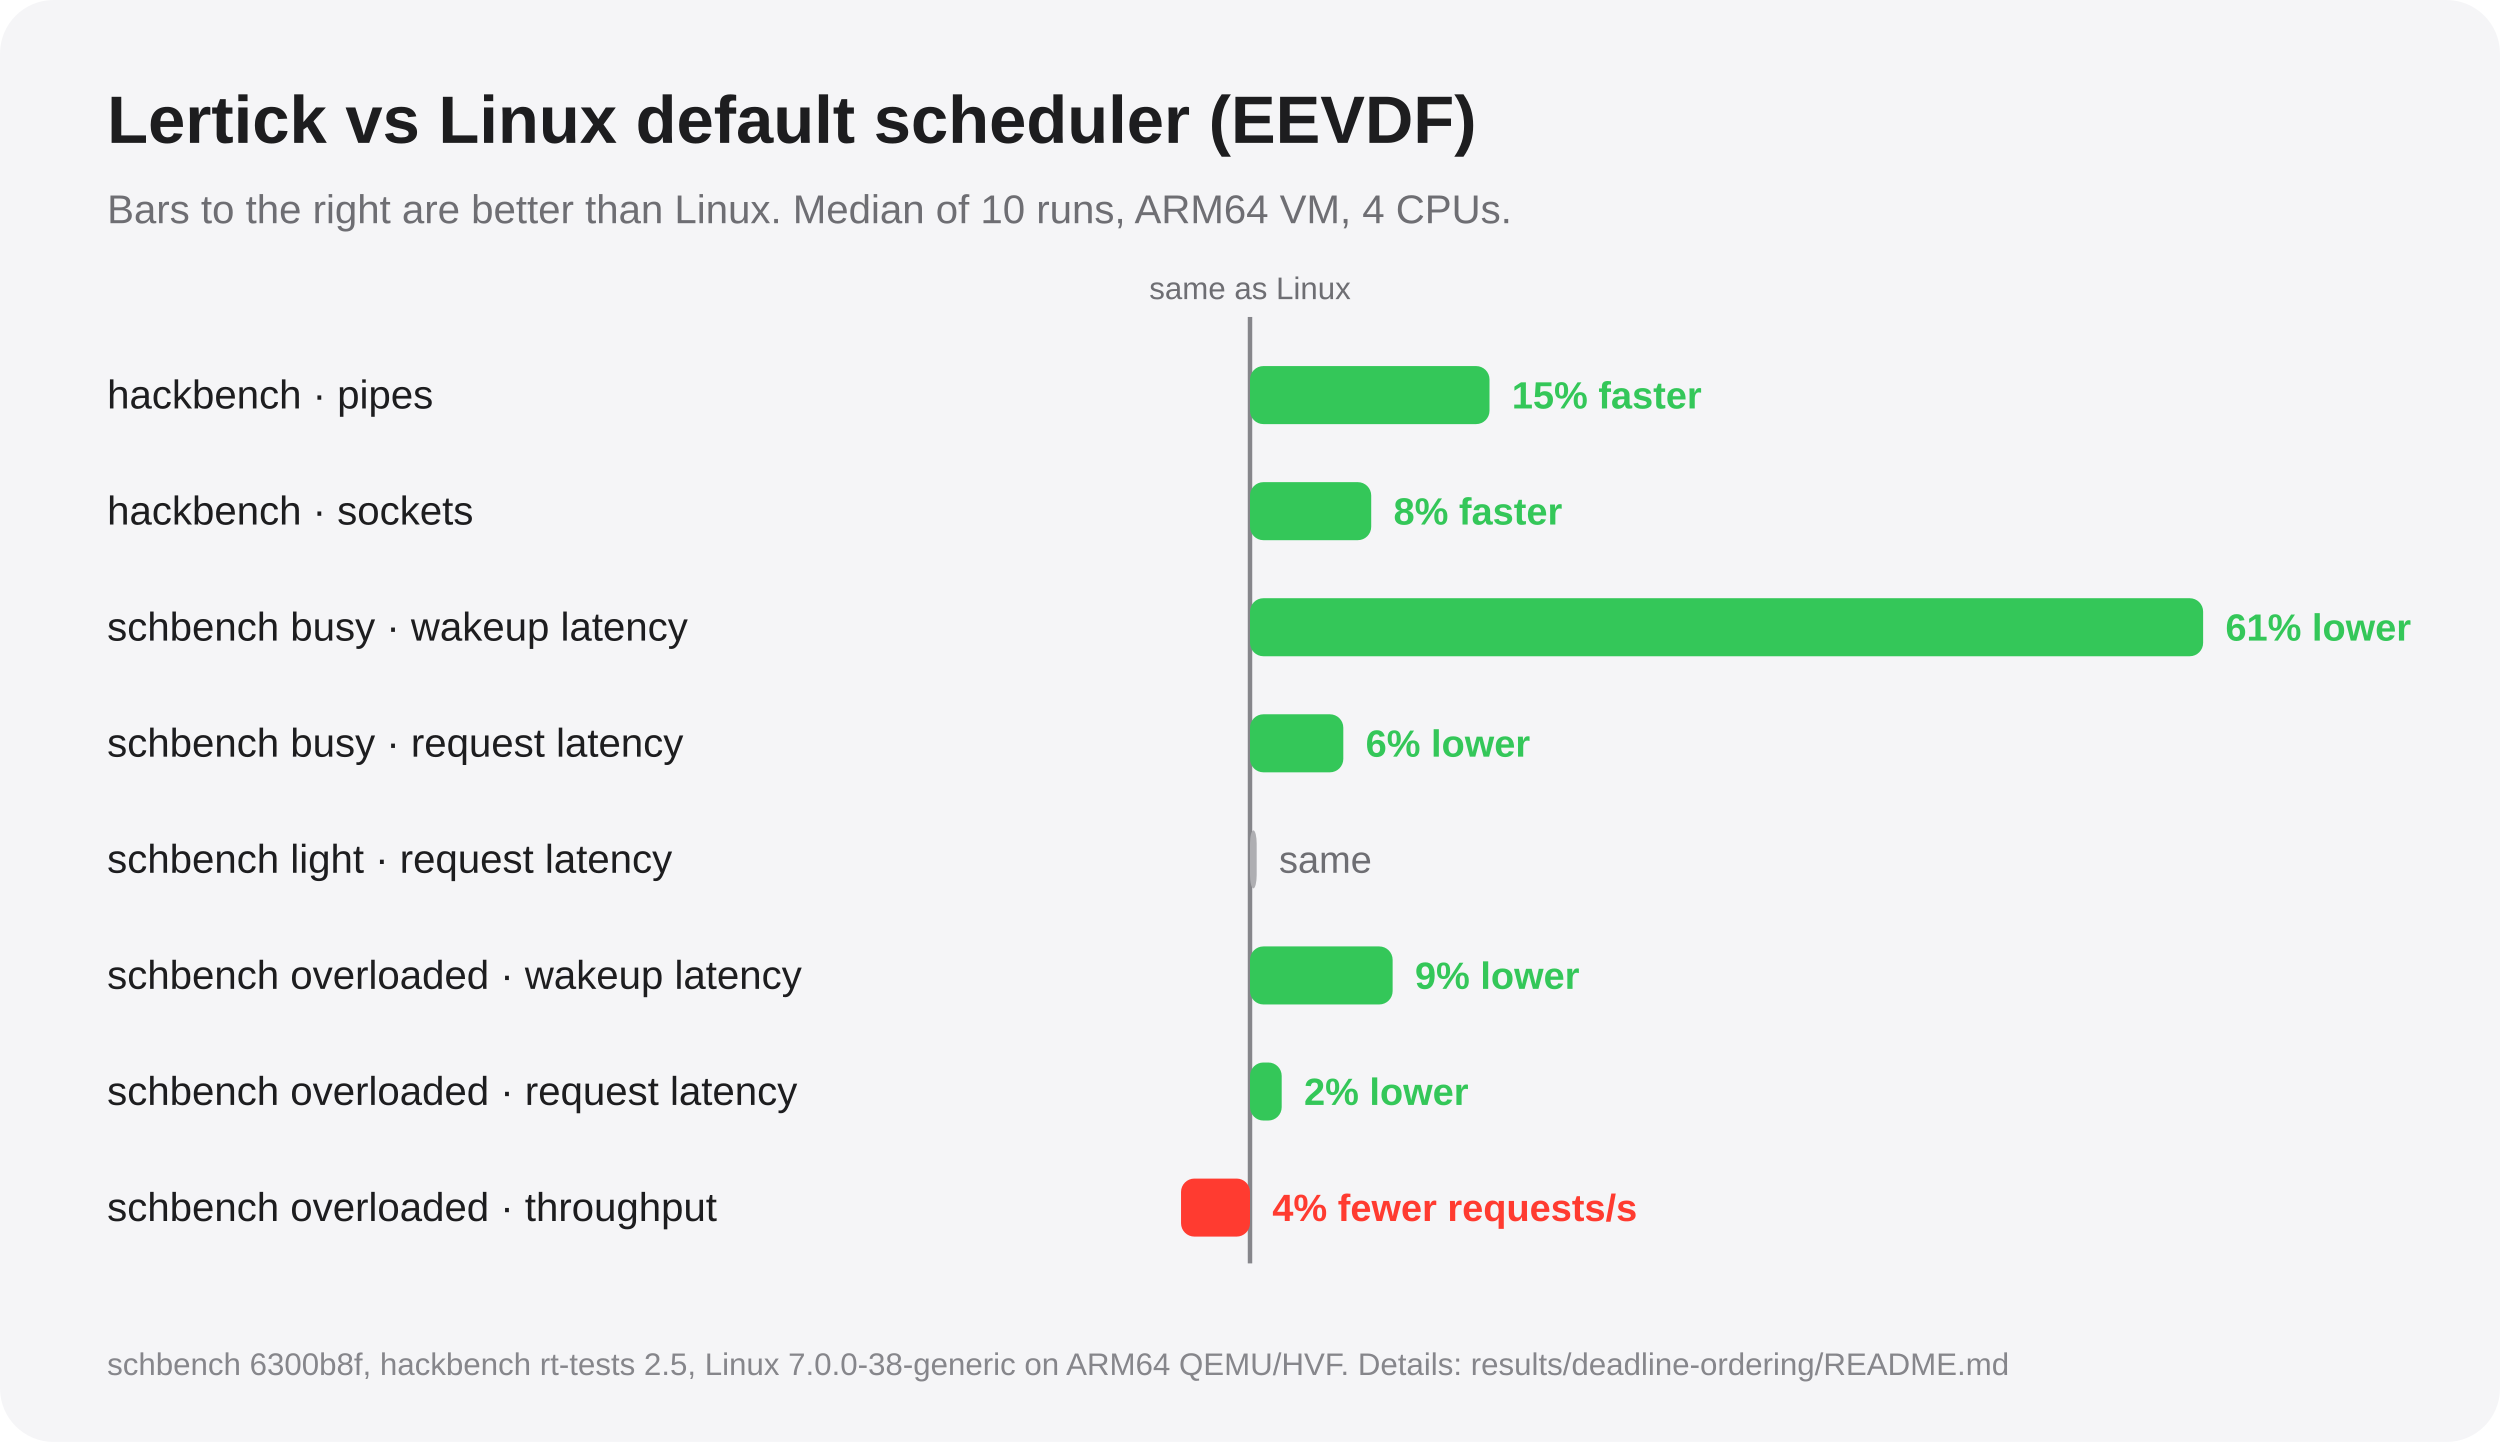
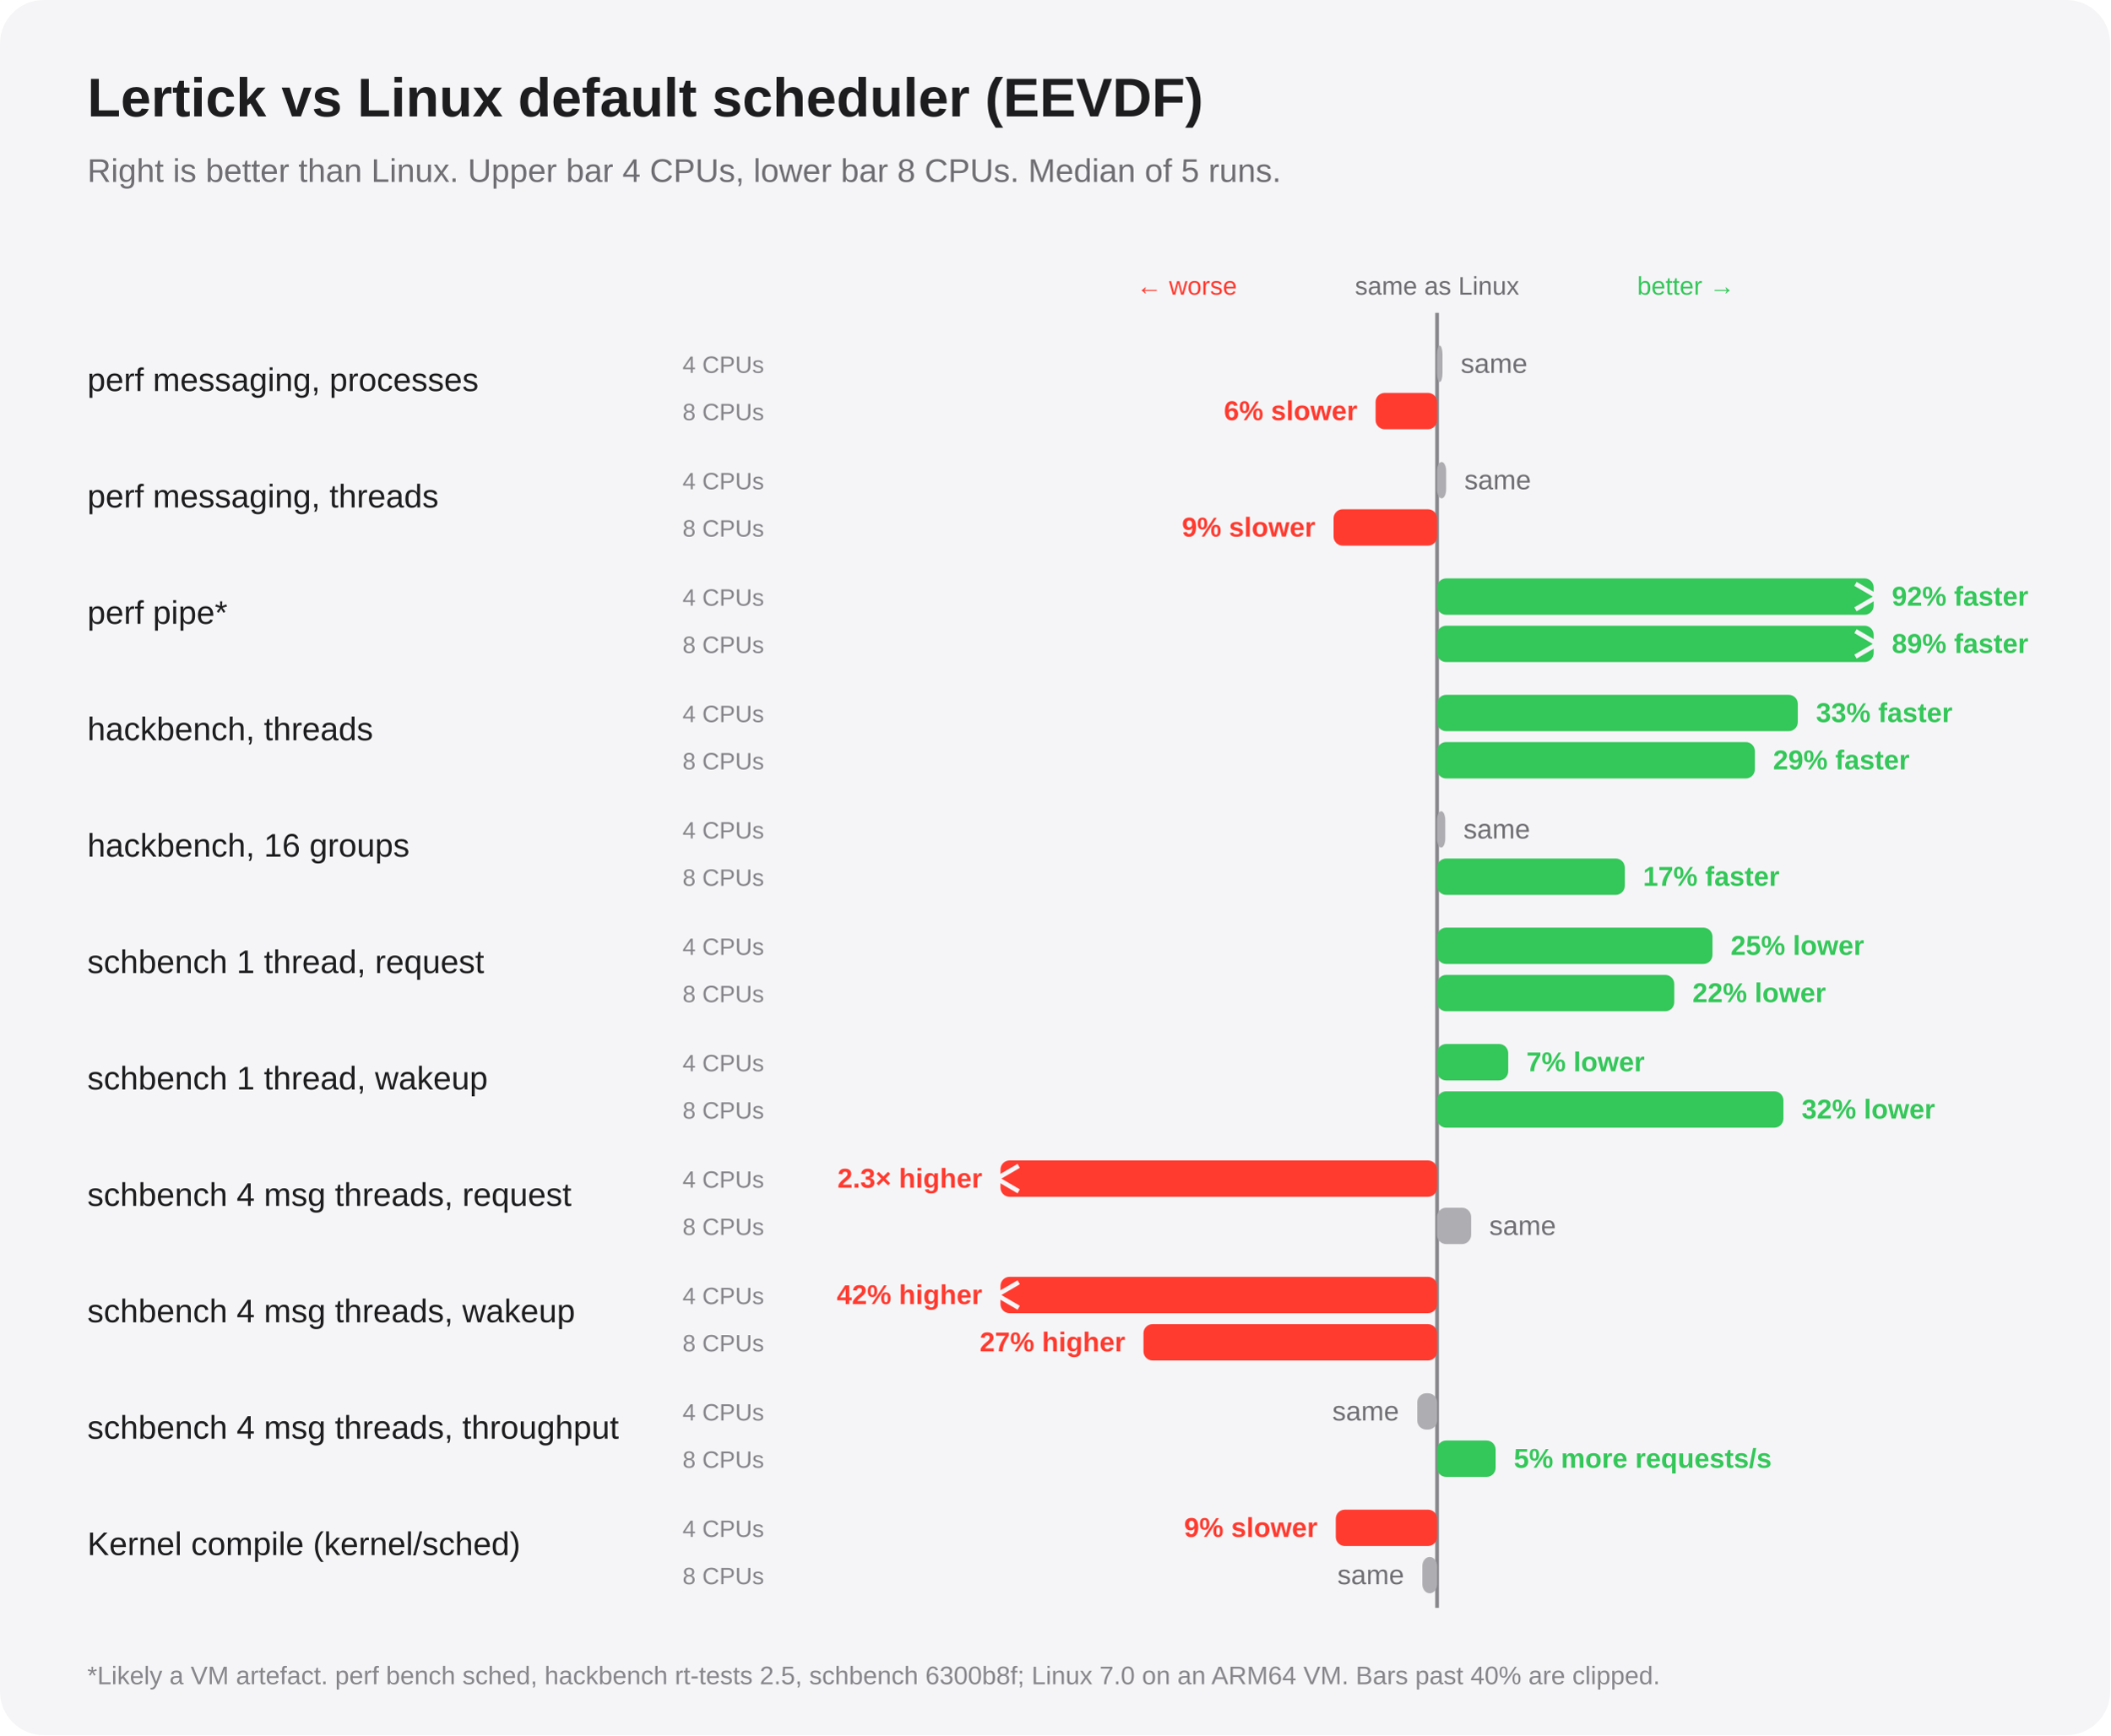
- <svg xmlns="http://www.w3.org/2000/svg" width="1120" height="646" viewBox="0 0 1120 646" role="img" aria-labelledby="t d">
-   <rect width="1120" height="646" rx="24" fill="#f5f5f7" />
+ <svg xmlns="http://www.w3.org/2000/svg" width="1160" height="954" viewBox="0 0 1160 954" role="img" aria-labelledby="t d">
+   <rect width="1160" height="954" rx="24" fill="#f5f5f7" />
  <text x="48" y="64" font-family="-apple-system,BlinkMacSystemFont,SF Pro Display,Segoe UI,Arial,sans-serif" font-size="30" font-weight="700" fill="#1d1d1f">Lertick vs Linux default scheduler (EEVDF)</text>
-   <text x="48" y="100" font-family="-apple-system,BlinkMacSystemFont,SF Pro Display,Segoe UI,Arial,sans-serif" font-size="18" fill="#6e6e73">Bars to the right are better than Linux. Median of 10 runs, ARM64 VM, 4 CPUs.</text>
-   <line x1="560" y1="142" x2="560" y2="566" stroke="#86868b" stroke-width="2" />
-   <text x="560" y="134" text-anchor="middle" font-family="-apple-system,BlinkMacSystemFont,SF Pro Display,Segoe UI,Arial,sans-serif" font-size="14" fill="#6e6e73">same as Linux</text>
-   <text x="48" y="183" font-family="-apple-system,BlinkMacSystemFont,SF Pro Display,Segoe UI,Arial,sans-serif" font-size="18" fill="#1d1d1f">hackbench · pipes</text>
-   <rect x="560.0" y="164" width="107.3" height="26" rx="6" fill="#34c759" />
-   <text x="677.3" y="183" text-anchor="start" font-family="-apple-system,BlinkMacSystemFont,SF Pro Display,Segoe UI,Arial,sans-serif" font-size="17" font-weight="700" fill="#34c759">15% faster</text>
-   <text x="48" y="235" font-family="-apple-system,BlinkMacSystemFont,SF Pro Display,Segoe UI,Arial,sans-serif" font-size="18" fill="#1d1d1f">hackbench · sockets</text>
-   <rect x="560.0" y="216" width="54.3" height="26" rx="6" fill="#34c759" />
-   <text x="624.3" y="235" text-anchor="start" font-family="-apple-system,BlinkMacSystemFont,SF Pro Display,Segoe UI,Arial,sans-serif" font-size="17" font-weight="700" fill="#34c759">8% faster</text>
-   <text x="48" y="287" font-family="-apple-system,BlinkMacSystemFont,SF Pro Display,Segoe UI,Arial,sans-serif" font-size="18" fill="#1d1d1f">schbench busy · wakeup latency</text>
-   <rect x="560.0" y="268" width="427.0" height="26" rx="6" fill="#34c759" />
-   <text x="997.0" y="287" text-anchor="start" font-family="-apple-system,BlinkMacSystemFont,SF Pro Display,Segoe UI,Arial,sans-serif" font-size="17" font-weight="700" fill="#34c759">61% lower</text>
-   <text x="48" y="339" font-family="-apple-system,BlinkMacSystemFont,SF Pro Display,Segoe UI,Arial,sans-serif" font-size="18" fill="#1d1d1f">schbench busy · request latency</text>
-   <rect x="560.0" y="320" width="41.8" height="26" rx="6" fill="#34c759" />
-   <text x="611.8" y="339" text-anchor="start" font-family="-apple-system,BlinkMacSystemFont,SF Pro Display,Segoe UI,Arial,sans-serif" font-size="17" font-weight="700" fill="#34c759">6% lower</text>
-   <text x="48" y="391" font-family="-apple-system,BlinkMacSystemFont,SF Pro Display,Segoe UI,Arial,sans-serif" font-size="18" fill="#1d1d1f">schbench light · request latency</text>
-   <rect x="560.0" y="372" width="3.0" height="26" rx="6" fill="#aeaeb2" />
-   <text x="573.0" y="391" text-anchor="start" font-family="-apple-system,BlinkMacSystemFont,SF Pro Display,Segoe UI,Arial,sans-serif" font-size="17" font-weight="400" fill="#6e6e73">same</text>
-   <text x="48" y="443" font-family="-apple-system,BlinkMacSystemFont,SF Pro Display,Segoe UI,Arial,sans-serif" font-size="18" fill="#1d1d1f">schbench overloaded · wakeup latency</text>
-   <rect x="560.0" y="424" width="63.9" height="26" rx="6" fill="#34c759" />
-   <text x="633.9" y="443" text-anchor="start" font-family="-apple-system,BlinkMacSystemFont,SF Pro Display,Segoe UI,Arial,sans-serif" font-size="17" font-weight="700" fill="#34c759">9% lower</text>
-   <text x="48" y="495" font-family="-apple-system,BlinkMacSystemFont,SF Pro Display,Segoe UI,Arial,sans-serif" font-size="18" fill="#1d1d1f">schbench overloaded · request latency</text>
-   <rect x="560.0" y="476" width="14.2" height="26" rx="6" fill="#34c759" />
-   <text x="584.2" y="495" text-anchor="start" font-family="-apple-system,BlinkMacSystemFont,SF Pro Display,Segoe UI,Arial,sans-serif" font-size="17" font-weight="700" fill="#34c759">2% lower</text>
-   <text x="48" y="547" font-family="-apple-system,BlinkMacSystemFont,SF Pro Display,Segoe UI,Arial,sans-serif" font-size="18" fill="#1d1d1f">schbench overloaded · throughput</text>
-   <rect x="529.1" y="528" width="30.9" height="26" rx="6" fill="#ff3b30" />
-   <text x="570.0" y="547" text-anchor="start" font-family="-apple-system,BlinkMacSystemFont,SF Pro Display,Segoe UI,Arial,sans-serif" font-size="17" font-weight="700" fill="#ff3b30">4% fewer requests/s</text>
-   <text x="48" y="616" font-family="-apple-system,BlinkMacSystemFont,SF Pro Display,Segoe UI,Arial,sans-serif" font-size="14" fill="#86868b">schbench 6300b8f, hackbench rt-tests 2.5, Linux 7.0.0-38-generic on ARM64 QEMU/HVF. Details: results/deadline-ordering/README.md</text>
+   <text x="48" y="100" font-family="-apple-system,BlinkMacSystemFont,SF Pro Display,Segoe UI,Arial,sans-serif" font-size="18" fill="#6e6e73">Right is better than Linux. Upper bar 4 CPUs, lower bar 8 CPUs. Median of 5 runs.</text>
+   <line x1="790" y1="172" x2="790" y2="884" stroke="#86868b" stroke-width="2" />
+   <text x="790" y="162" text-anchor="middle" font-family="-apple-system,BlinkMacSystemFont,SF Pro Display,Segoe UI,Arial,sans-serif" font-size="14" fill="#6e6e73">same as Linux</text>
+   <text x="680" y="162" text-anchor="end" font-family="-apple-system,BlinkMacSystemFont,SF Pro Display,Segoe UI,Arial,sans-serif" font-size="14" fill="#ff3b30">← worse</text>
+   <text x="900" y="162" text-anchor="start" font-family="-apple-system,BlinkMacSystemFont,SF Pro Display,Segoe UI,Arial,sans-serif" font-size="14" fill="#34c759">better →</text>
+   <text x="48" y="215" font-family="-apple-system,BlinkMacSystemFont,SF Pro Display,Segoe UI,Arial,sans-serif" font-size="18" fill="#1d1d1f">perf messaging, processes</text>
+   <text x="420" y="205" text-anchor="end" font-family="-apple-system,BlinkMacSystemFont,SF Pro Display,Segoe UI,Arial,sans-serif" font-size="13" fill="#86868b">4 CPUs</text>
+   <rect x="790.0" y="190" width="3.0" height="20" rx="5" fill="#aeaeb2" />
+   <text x="803.0" y="205" font-family="-apple-system,BlinkMacSystemFont,SF Pro Display,Segoe UI,Arial,sans-serif" font-size="15" font-weight="400" fill="#6e6e73">same</text>
+   <text x="420" y="231" text-anchor="end" font-family="-apple-system,BlinkMacSystemFont,SF Pro Display,Segoe UI,Arial,sans-serif" font-size="13" fill="#86868b">8 CPUs</text>
+   <rect x="756.2" y="216" width="33.8" height="20" rx="5" fill="#ff3b30" />
+   <text x="746.2" y="231" text-anchor="end" font-family="-apple-system,BlinkMacSystemFont,SF Pro Display,Segoe UI,Arial,sans-serif" font-size="15" font-weight="700" fill="#ff3b30">6% slower</text>
+   <text x="48" y="279" font-family="-apple-system,BlinkMacSystemFont,SF Pro Display,Segoe UI,Arial,sans-serif" font-size="18" fill="#1d1d1f">perf messaging, threads</text>
+   <text x="420" y="269" text-anchor="end" font-family="-apple-system,BlinkMacSystemFont,SF Pro Display,Segoe UI,Arial,sans-serif" font-size="13" fill="#86868b">4 CPUs</text>
+   <rect x="790.0" y="254" width="5.0" height="20" rx="5" fill="#aeaeb2" />
+   <text x="805.0" y="269" font-family="-apple-system,BlinkMacSystemFont,SF Pro Display,Segoe UI,Arial,sans-serif" font-size="15" font-weight="400" fill="#6e6e73">same</text>
+   <text x="420" y="295" text-anchor="end" font-family="-apple-system,BlinkMacSystemFont,SF Pro Display,Segoe UI,Arial,sans-serif" font-size="13" fill="#86868b">8 CPUs</text>
+   <rect x="733.1" y="280" width="56.9" height="20" rx="5" fill="#ff3b30" />
+   <text x="723.1" y="295" text-anchor="end" font-family="-apple-system,BlinkMacSystemFont,SF Pro Display,Segoe UI,Arial,sans-serif" font-size="15" font-weight="700" fill="#ff3b30">9% slower</text>
+   <text x="48" y="343" font-family="-apple-system,BlinkMacSystemFont,SF Pro Display,Segoe UI,Arial,sans-serif" font-size="18" fill="#1d1d1f">perf pipe*</text>
+   <text x="420" y="333" text-anchor="end" font-family="-apple-system,BlinkMacSystemFont,SF Pro Display,Segoe UI,Arial,sans-serif" font-size="13" fill="#86868b">4 CPUs</text>
+   <rect x="790.0" y="318" width="240.0" height="20" rx="5" fill="#34c759" />
+   <path d="M1020.0 321 L1032.0 328.0 L1020.0 335" fill="none" stroke="#f5f5f7" stroke-width="2.5" />
+   <text x="1040.0" y="333" font-family="-apple-system,BlinkMacSystemFont,SF Pro Display,Segoe UI,Arial,sans-serif" font-size="15" font-weight="700" fill="#34c759">92% faster</text>
+   <text x="420" y="359" text-anchor="end" font-family="-apple-system,BlinkMacSystemFont,SF Pro Display,Segoe UI,Arial,sans-serif" font-size="13" fill="#86868b">8 CPUs</text>
+   <rect x="790.0" y="344" width="240.0" height="20" rx="5" fill="#34c759" />
+   <path d="M1020.0 347 L1032.0 354.0 L1020.0 361" fill="none" stroke="#f5f5f7" stroke-width="2.5" />
+   <text x="1040.0" y="359" font-family="-apple-system,BlinkMacSystemFont,SF Pro Display,Segoe UI,Arial,sans-serif" font-size="15" font-weight="700" fill="#34c759">89% faster</text>
+   <text x="48" y="407" font-family="-apple-system,BlinkMacSystemFont,SF Pro Display,Segoe UI,Arial,sans-serif" font-size="18" fill="#1d1d1f">hackbench, threads</text>
+   <text x="420" y="397" text-anchor="end" font-family="-apple-system,BlinkMacSystemFont,SF Pro Display,Segoe UI,Arial,sans-serif" font-size="13" fill="#86868b">4 CPUs</text>
+   <rect x="790.0" y="382" width="198.3" height="20" rx="5" fill="#34c759" />
+   <text x="998.3" y="397" font-family="-apple-system,BlinkMacSystemFont,SF Pro Display,Segoe UI,Arial,sans-serif" font-size="15" font-weight="700" fill="#34c759">33% faster</text>
+   <text x="420" y="423" text-anchor="end" font-family="-apple-system,BlinkMacSystemFont,SF Pro Display,Segoe UI,Arial,sans-serif" font-size="13" fill="#86868b">8 CPUs</text>
+   <rect x="790.0" y="408" width="174.7" height="20" rx="5" fill="#34c759" />
+   <text x="974.7" y="423" font-family="-apple-system,BlinkMacSystemFont,SF Pro Display,Segoe UI,Arial,sans-serif" font-size="15" font-weight="700" fill="#34c759">29% faster</text>
+   <text x="48" y="471" font-family="-apple-system,BlinkMacSystemFont,SF Pro Display,Segoe UI,Arial,sans-serif" font-size="18" fill="#1d1d1f">hackbench, 16 groups</text>
+   <text x="420" y="461" text-anchor="end" font-family="-apple-system,BlinkMacSystemFont,SF Pro Display,Segoe UI,Arial,sans-serif" font-size="13" fill="#86868b">4 CPUs</text>
+   <rect x="790.0" y="446" width="4.5" height="20" rx="5" fill="#aeaeb2" />
+   <text x="804.5" y="461" font-family="-apple-system,BlinkMacSystemFont,SF Pro Display,Segoe UI,Arial,sans-serif" font-size="15" font-weight="400" fill="#6e6e73">same</text>
+   <text x="420" y="487" text-anchor="end" font-family="-apple-system,BlinkMacSystemFont,SF Pro Display,Segoe UI,Arial,sans-serif" font-size="13" fill="#86868b">8 CPUs</text>
+   <rect x="790.0" y="472" width="103.2" height="20" rx="5" fill="#34c759" />
+   <text x="903.2" y="487" font-family="-apple-system,BlinkMacSystemFont,SF Pro Display,Segoe UI,Arial,sans-serif" font-size="15" font-weight="700" fill="#34c759">17% faster</text>
+   <text x="48" y="535" font-family="-apple-system,BlinkMacSystemFont,SF Pro Display,Segoe UI,Arial,sans-serif" font-size="18" fill="#1d1d1f">schbench 1 thread, request</text>
+   <text x="420" y="525" text-anchor="end" font-family="-apple-system,BlinkMacSystemFont,SF Pro Display,Segoe UI,Arial,sans-serif" font-size="13" fill="#86868b">4 CPUs</text>
+   <rect x="790.0" y="510" width="151.4" height="20" rx="5" fill="#34c759" />
+   <text x="951.4" y="525" font-family="-apple-system,BlinkMacSystemFont,SF Pro Display,Segoe UI,Arial,sans-serif" font-size="15" font-weight="700" fill="#34c759">25% lower</text>
+   <text x="420" y="551" text-anchor="end" font-family="-apple-system,BlinkMacSystemFont,SF Pro Display,Segoe UI,Arial,sans-serif" font-size="13" fill="#86868b">8 CPUs</text>
+   <rect x="790.0" y="536" width="130.4" height="20" rx="5" fill="#34c759" />
+   <text x="930.4" y="551" font-family="-apple-system,BlinkMacSystemFont,SF Pro Display,Segoe UI,Arial,sans-serif" font-size="15" font-weight="700" fill="#34c759">22% lower</text>
+   <text x="48" y="599" font-family="-apple-system,BlinkMacSystemFont,SF Pro Display,Segoe UI,Arial,sans-serif" font-size="18" fill="#1d1d1f">schbench 1 thread, wakeup</text>
+   <text x="420" y="589" text-anchor="end" font-family="-apple-system,BlinkMacSystemFont,SF Pro Display,Segoe UI,Arial,sans-serif" font-size="13" fill="#86868b">4 CPUs</text>
+   <rect x="790.0" y="574" width="39.1" height="20" rx="5" fill="#34c759" />
+   <text x="839.1" y="589" font-family="-apple-system,BlinkMacSystemFont,SF Pro Display,Segoe UI,Arial,sans-serif" font-size="15" font-weight="700" fill="#34c759">7% lower</text>
+   <text x="420" y="615" text-anchor="end" font-family="-apple-system,BlinkMacSystemFont,SF Pro Display,Segoe UI,Arial,sans-serif" font-size="13" fill="#86868b">8 CPUs</text>
+   <rect x="790.0" y="600" width="190.4" height="20" rx="5" fill="#34c759" />
+   <text x="990.4" y="615" font-family="-apple-system,BlinkMacSystemFont,SF Pro Display,Segoe UI,Arial,sans-serif" font-size="15" font-weight="700" fill="#34c759">32% lower</text>
+   <text x="48" y="663" font-family="-apple-system,BlinkMacSystemFont,SF Pro Display,Segoe UI,Arial,sans-serif" font-size="18" fill="#1d1d1f">schbench 4 msg threads, request</text>
+   <text x="420" y="653" text-anchor="end" font-family="-apple-system,BlinkMacSystemFont,SF Pro Display,Segoe UI,Arial,sans-serif" font-size="13" fill="#86868b">4 CPUs</text>
+   <rect x="550.0" y="638" width="240.0" height="20" rx="5" fill="#ff3b30" />
+   <path d="M560.0 641 L548.0 648.0 L560.0 655" fill="none" stroke="#f5f5f7" stroke-width="2.5" />
+   <text x="540.0" y="653" text-anchor="end" font-family="-apple-system,BlinkMacSystemFont,SF Pro Display,Segoe UI,Arial,sans-serif" font-size="15" font-weight="700" fill="#ff3b30">2.3× higher</text>
+   <text x="420" y="679" text-anchor="end" font-family="-apple-system,BlinkMacSystemFont,SF Pro Display,Segoe UI,Arial,sans-serif" font-size="13" fill="#86868b">8 CPUs</text>
+   <rect x="790.0" y="664" width="18.7" height="20" rx="5" fill="#aeaeb2" />
+   <text x="818.7" y="679" font-family="-apple-system,BlinkMacSystemFont,SF Pro Display,Segoe UI,Arial,sans-serif" font-size="15" font-weight="400" fill="#6e6e73">same</text>
+   <text x="48" y="727" font-family="-apple-system,BlinkMacSystemFont,SF Pro Display,Segoe UI,Arial,sans-serif" font-size="18" fill="#1d1d1f">schbench 4 msg threads, wakeup</text>
+   <text x="420" y="717" text-anchor="end" font-family="-apple-system,BlinkMacSystemFont,SF Pro Display,Segoe UI,Arial,sans-serif" font-size="13" fill="#86868b">4 CPUs</text>
+   <rect x="550.0" y="702" width="240.0" height="20" rx="5" fill="#ff3b30" />
+   <path d="M560.0 705 L548.0 712.0 L560.0 719" fill="none" stroke="#f5f5f7" stroke-width="2.5" />
+   <text x="540.0" y="717" text-anchor="end" font-family="-apple-system,BlinkMacSystemFont,SF Pro Display,Segoe UI,Arial,sans-serif" font-size="15" font-weight="700" fill="#ff3b30">42% higher</text>
+   <text x="420" y="743" text-anchor="end" font-family="-apple-system,BlinkMacSystemFont,SF Pro Display,Segoe UI,Arial,sans-serif" font-size="13" fill="#86868b">8 CPUs</text>
+   <rect x="628.6" y="728" width="161.4" height="20" rx="5" fill="#ff3b30" />
+   <text x="618.6" y="743" text-anchor="end" font-family="-apple-system,BlinkMacSystemFont,SF Pro Display,Segoe UI,Arial,sans-serif" font-size="15" font-weight="700" fill="#ff3b30">27% higher</text>
+   <text x="48" y="791" font-family="-apple-system,BlinkMacSystemFont,SF Pro Display,Segoe UI,Arial,sans-serif" font-size="18" fill="#1d1d1f">schbench 4 msg threads, throughput</text>
+   <text x="420" y="781" text-anchor="end" font-family="-apple-system,BlinkMacSystemFont,SF Pro Display,Segoe UI,Arial,sans-serif" font-size="13" fill="#86868b">4 CPUs</text>
+   <rect x="779.1" y="766" width="10.9" height="20" rx="5" fill="#aeaeb2" />
+   <text x="769.1" y="781" text-anchor="end" font-family="-apple-system,BlinkMacSystemFont,SF Pro Display,Segoe UI,Arial,sans-serif" font-size="15" font-weight="400" fill="#6e6e73">same</text>
+   <text x="420" y="807" text-anchor="end" font-family="-apple-system,BlinkMacSystemFont,SF Pro Display,Segoe UI,Arial,sans-serif" font-size="13" fill="#86868b">8 CPUs</text>
+   <rect x="790.0" y="792" width="32.2" height="20" rx="5" fill="#34c759" />
+   <text x="832.2" y="807" font-family="-apple-system,BlinkMacSystemFont,SF Pro Display,Segoe UI,Arial,sans-serif" font-size="15" font-weight="700" fill="#34c759">5% more requests/s</text>
+   <text x="48" y="855" font-family="-apple-system,BlinkMacSystemFont,SF Pro Display,Segoe UI,Arial,sans-serif" font-size="18" fill="#1d1d1f">Kernel compile (kernel/sched)</text>
+   <text x="420" y="845" text-anchor="end" font-family="-apple-system,BlinkMacSystemFont,SF Pro Display,Segoe UI,Arial,sans-serif" font-size="13" fill="#86868b">4 CPUs</text>
+   <rect x="734.3" y="830" width="55.7" height="20" rx="5" fill="#ff3b30" />
+   <text x="724.3" y="845" text-anchor="end" font-family="-apple-system,BlinkMacSystemFont,SF Pro Display,Segoe UI,Arial,sans-serif" font-size="15" font-weight="700" fill="#ff3b30">9% slower</text>
+   <text x="420" y="871" text-anchor="end" font-family="-apple-system,BlinkMacSystemFont,SF Pro Display,Segoe UI,Arial,sans-serif" font-size="13" fill="#86868b">8 CPUs</text>
+   <rect x="781.9" y="856" width="8.1" height="20" rx="5" fill="#aeaeb2" />
+   <text x="771.9" y="871" text-anchor="end" font-family="-apple-system,BlinkMacSystemFont,SF Pro Display,Segoe UI,Arial,sans-serif" font-size="15" font-weight="400" fill="#6e6e73">same</text>
+   <text x="48" y="926" font-family="-apple-system,BlinkMacSystemFont,SF Pro Display,Segoe UI,Arial,sans-serif" font-size="14" fill="#86868b">*Likely a VM artefact. perf bench sched, hackbench rt-tests 2.5, schbench 6300b8f; Linux 7.0 on an ARM64 VM. Bars past 40% are clipped.</text>
</svg>
